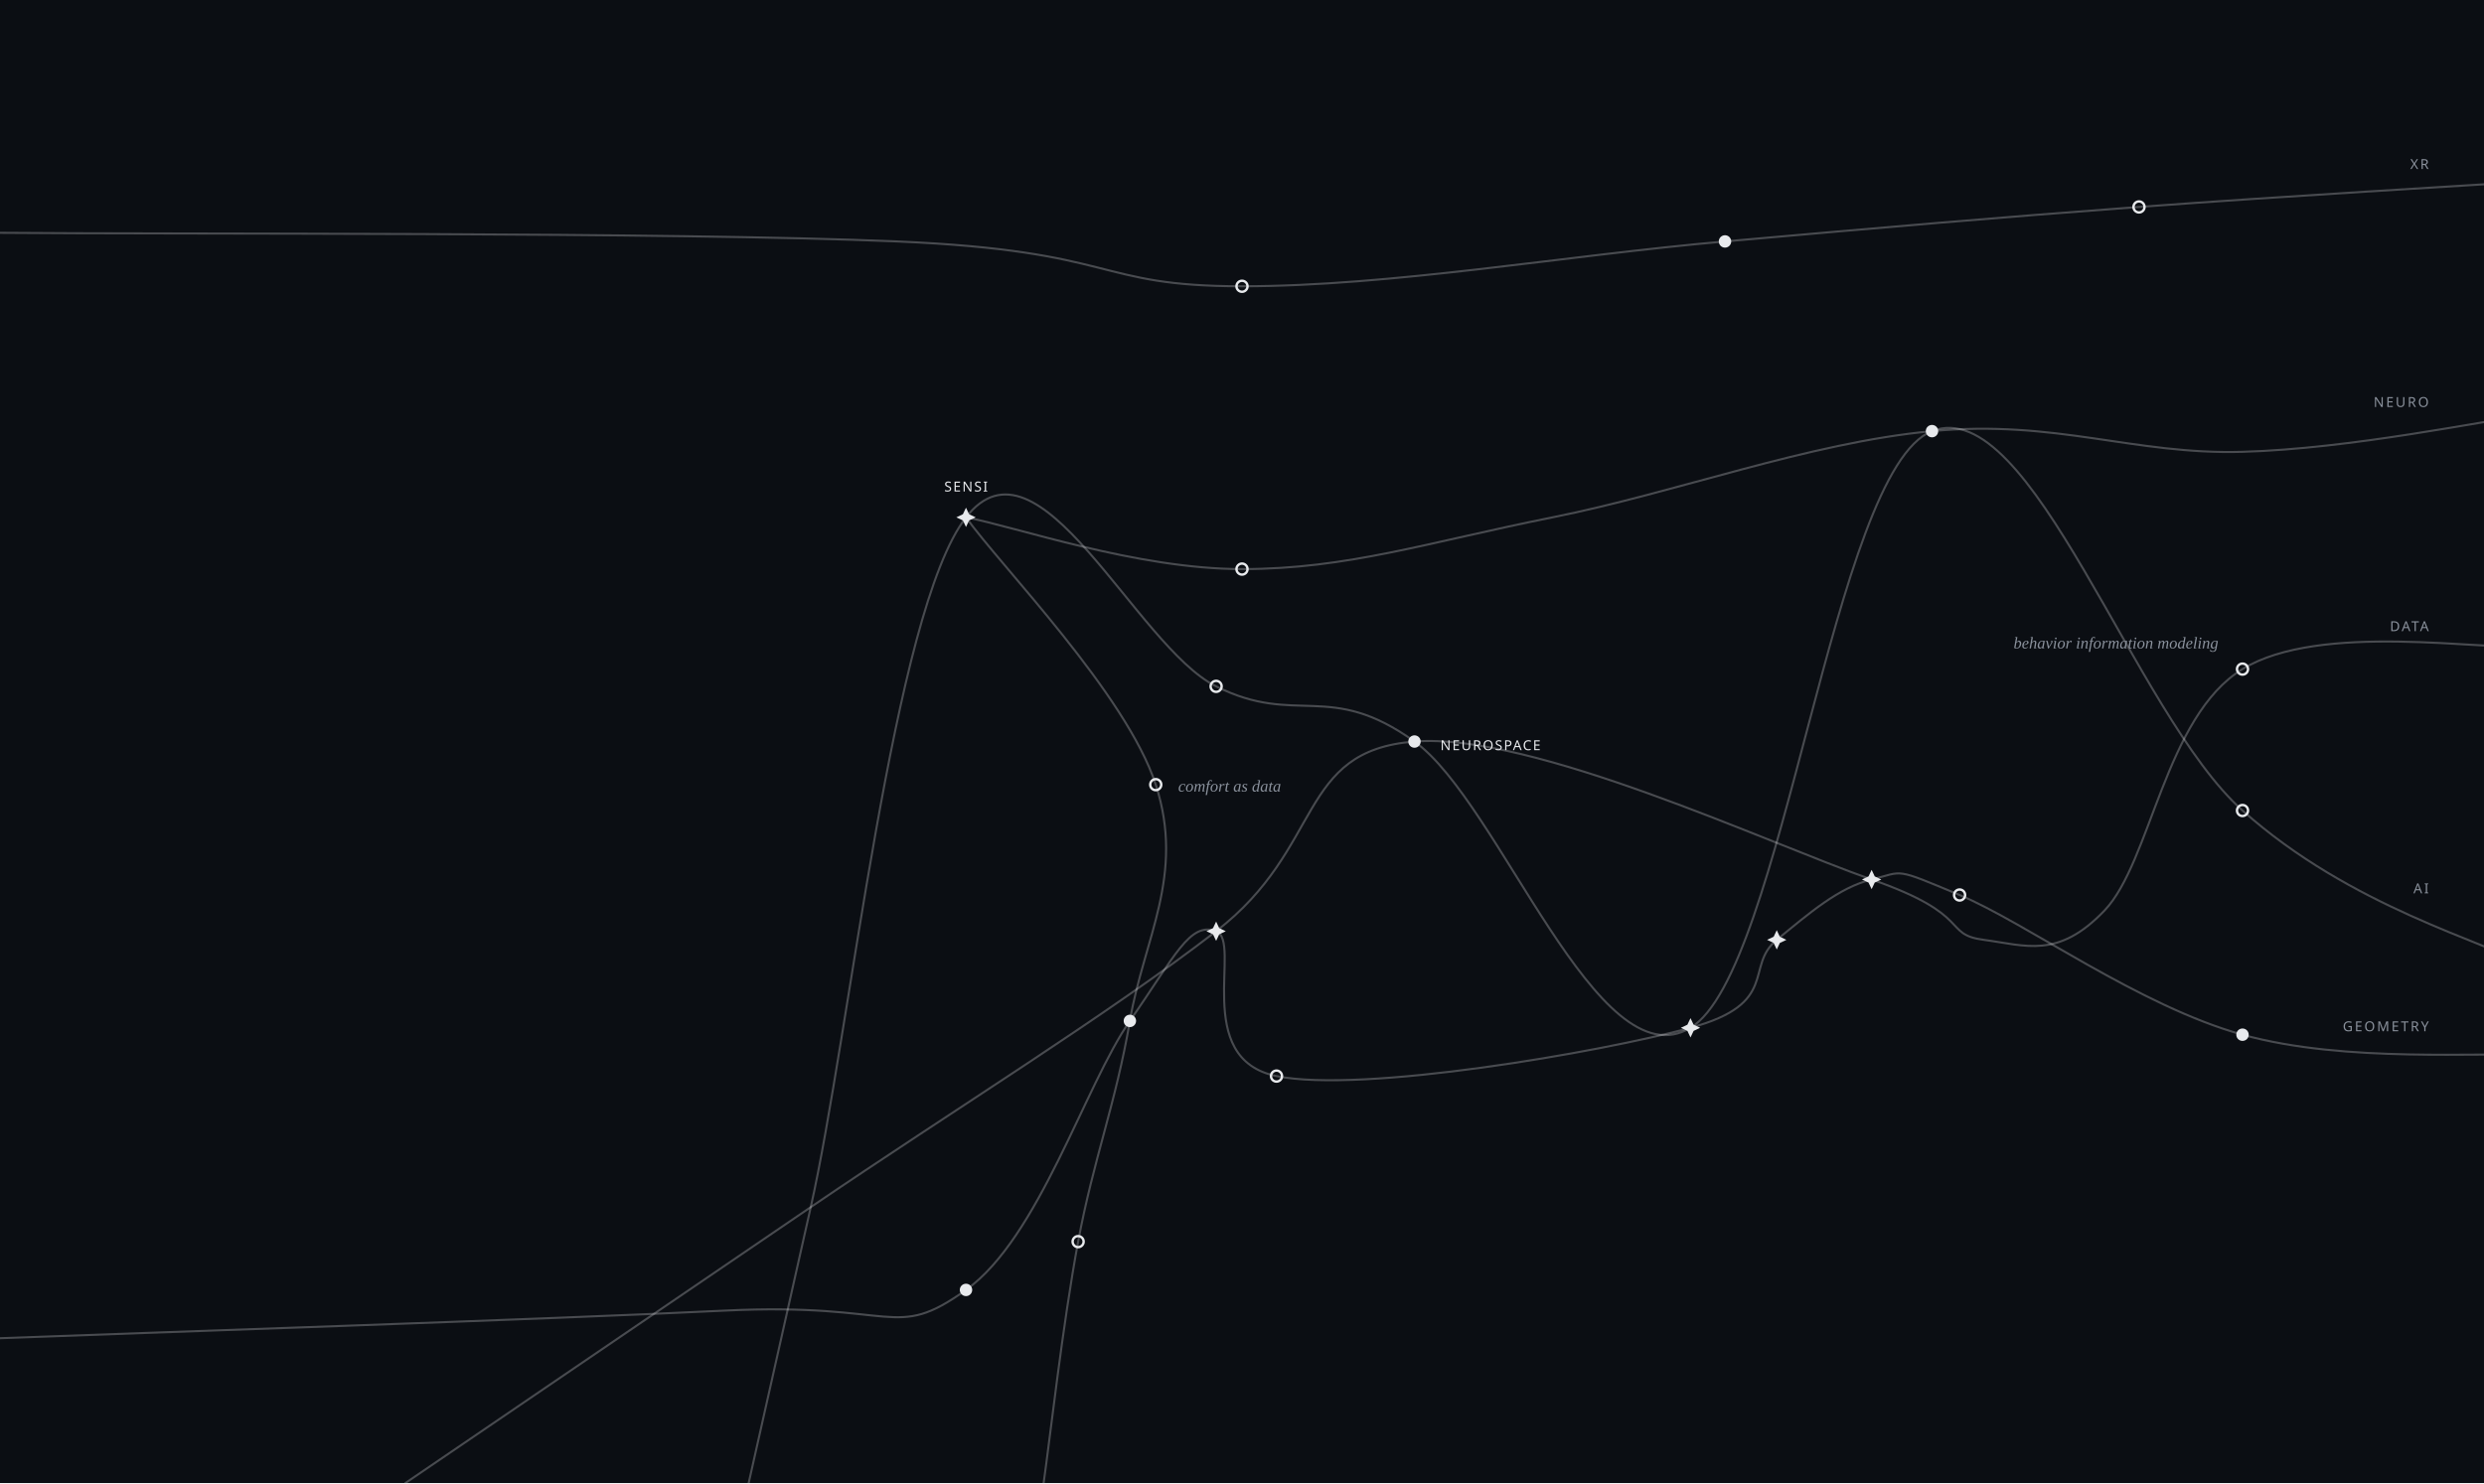
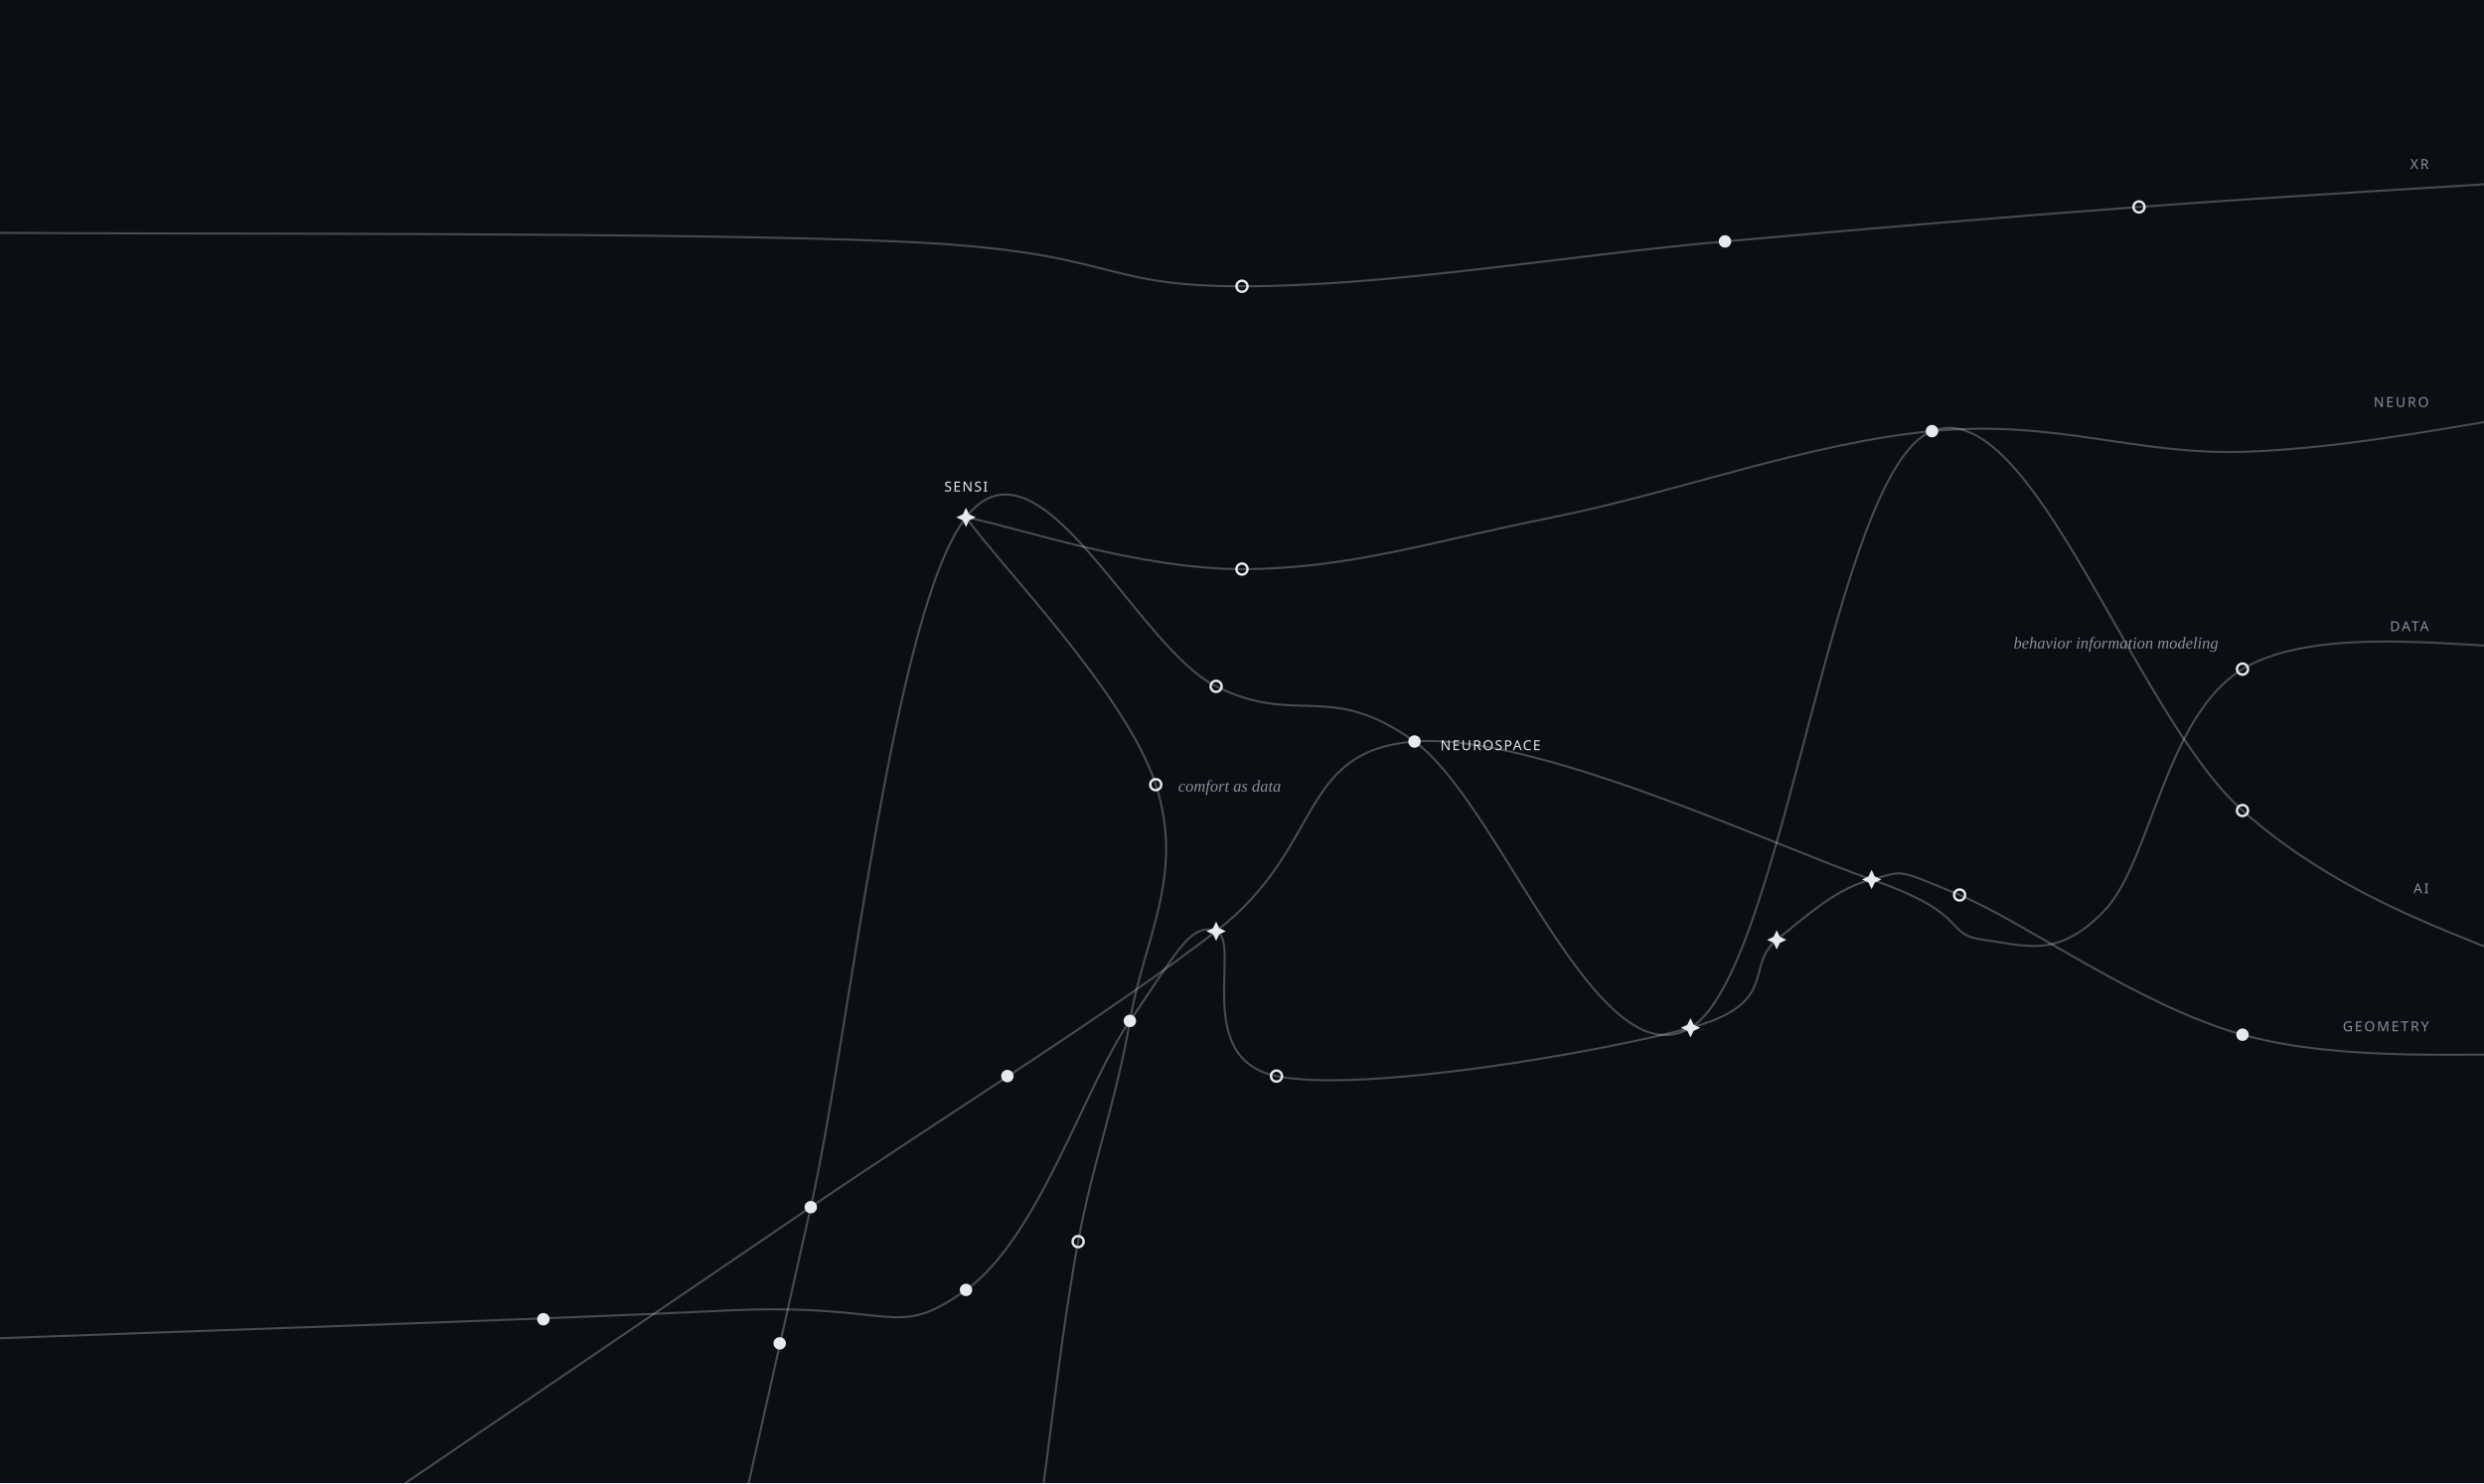
<svg xmlns="http://www.w3.org/2000/svg" width="1440" height="860" viewBox="0 0 1440 860" role="img" aria-label="A dark constellation of Emilie El Chidiac's projects and thoughts, connected by shared idea threads.">
  <rect width="1440" height="860" fill="#0B0E13" />
  <path d="M 560 300 C 588.8 305.4, 658.8 330.0, 720 330 C 781.2 330.0, 828.0 314.4, 900 300 C 972.0 285.6, 1048.0 256.8, 1120 250 C 1192.0 243.2, 1237.0 263.8, 1300 262 C 1363.0 260.2, 1439.4 244.0, 1470 240" fill="none" stroke="#E8EAED" stroke-width="1.2" stroke-linecap="round" opacity="0.28" />
  <path d="M 434 860 C 440.5 831.2, 447.3 800.8, 470 700 C 492.7 599.2, 517.7 354.4, 560 300 C 602.3 245.6, 658.2 374.6, 705 398 C 751.8 421.4, 770.5 394.4, 820 430 C 869.5 465.6, 926.0 628.4, 980 596 C 1034.0 563.6, 1062.4 272.7, 1120 250 C 1177.6 227.3, 1237.0 413.8, 1300 470 C 1363.0 526.2, 1439.4 545.4, 1470 562" fill="none" stroke="#E8EAED" stroke-width="1.2" stroke-linecap="round" opacity="0.28" />
  <path d="M 235 860 C 277.3 831.2, 385.4 757.6, 470 700 C 554.6 642.4, 642.0 588.6, 705 540 C 768.0 491.4, 751.6 435.4, 820 430 C 888.4 424.6, 1025.6 489.3, 1085 510 C 1144.4 530.7, 1125.7 541.8, 1150 545 C 1174.3 548.2, 1193.0 556.3, 1220 528 C 1247.0 499.7, 1255.0 415.5, 1300 388 C 1345.0 360.5, 1439.4 377.3, 1470 375" fill="none" stroke="#E8EAED" stroke-width="1.2" stroke-linecap="round" opacity="0.28" />
  <path d="M 0 776 C 75.6 773.1, 319.2 765.0, 420 760 C 520.8 755.0, 517.7 778.2, 560 748 C 602.3 717.8, 628.9 629.4, 655 592 C 681.1 554.6, 689.7 534.2, 705 540 C 720.3 545.8, 690.5 613.9, 740 624 C 789.5 634.1, 927.8 610.2, 980 596 C 1032.2 581.8, 1011.1 560.5, 1030 545 C 1048.9 529.5, 1065.9 514.7, 1085 510 C 1104.1 505.3, 1097.3 502.8, 1136 519 C 1174.7 535.2, 1239.9 583.3, 1300 600 C 1360.1 616.7, 1439.4 609.8, 1470 612" fill="none" stroke="#E8EAED" stroke-width="1.2" stroke-linecap="round" opacity="0.28" />
  <path d="M 560 300 C 579.8 327.9, 652.9 402.4, 670 455 C 687.1 507.6, 663.1 544.3, 655 592 C 646.9 639.7, 634.0 671.8, 625 720 C 616.0 768.2, 608.6 834.8, 605 860" fill="none" stroke="#E8EAED" stroke-width="1.2" stroke-linecap="round" opacity="0.28" />
  <path d="M 0 135 C 93.6 135.9, 390.4 134.4, 520 140 C 649.6 145.6, 633.6 166.0, 720 166 C 806.4 166.0, 906.4 148.3, 1000 140 C 1093.6 131.7, 1155.4 126.3, 1240 120 C 1324.6 113.7, 1428.6 107.7, 1470 105" fill="none" stroke="#E8EAED" stroke-width="1.2" stroke-linecap="round" opacity="0.28" />
  <text x="1408" y="236" text-anchor="end" font-family="Martian Mono" font-size="8" letter-spacing="1.1" fill="#8A919C">NEURO</text>
  <text x="1408" y="518" text-anchor="end" font-family="Martian Mono" font-size="8" letter-spacing="1.1" fill="#8A919C">AI</text>
  <text x="1408" y="366" text-anchor="end" font-family="Martian Mono" font-size="8" letter-spacing="1.1" fill="#8A919C">DATA</text>
  <text x="1408" y="598" text-anchor="end" font-family="Martian Mono" font-size="8" letter-spacing="1.1" fill="#8A919C">GEOMETRY</text>
  <text x="1408" y="98" text-anchor="end" font-family="Martian Mono" font-size="8" letter-spacing="1.1" fill="#8A919C">XR</text>
  <path d="M 560.0 294.4 L 561.8 298.2 L 565.6 300.0 L 561.8 301.8 L 560.0 305.6 L 558.2 301.8 L 554.4 300.0 L 558.2 298.2 Z" fill="#E8EAED" />
  <text x="560" y="285" text-anchor="middle" font-family="Martian Mono" font-size="8" letter-spacing="0.8" fill="#E8EAED">SENSI</text>
  <circle cx="820" cy="430" r="3.6" fill="#E8EAED" />
  <text x="835" y="435" text-anchor="start" font-family="Martian Mono" font-size="8" letter-spacing="0.8" fill="#E8EAED">NEUROSPACE</text>
  <path d="M 1085.0 504.4 L 1086.8 508.2 L 1090.6 510.0 L 1086.8 511.8 L 1085.0 515.6 L 1083.2 511.8 L 1079.4 510.0 L 1083.2 508.2 Z" fill="#E8EAED" />
  <path d="M 1030.0 539.4 L 1031.8 543.2 L 1035.6 545.0 L 1031.8 546.8 L 1030.0 550.6 L 1028.2 546.8 L 1024.4 545.0 L 1028.2 543.2 Z" fill="#E8EAED" />
  <path d="M 705.0 534.4 L 706.8 538.2 L 710.6 540.0 L 706.8 541.8 L 705.0 545.6 L 703.2 541.8 L 699.4 540.0 L 703.2 538.2 Z" fill="#E8EAED" />
  <circle cx="655" cy="592" r="3.6" fill="#E8EAED" />
  <circle cx="1120" cy="250" r="3.6" fill="#E8EAED" />
  <circle cx="560" cy="748" r="3.6" fill="#E8EAED" />
  <path d="M 980.0 590.4 L 981.8 594.2 L 985.6 596.0 L 981.8 597.8 L 980.0 601.6 L 978.2 597.8 L 974.4 596.0 L 978.2 594.2 Z" fill="#E8EAED" />
  <circle cx="1300" cy="600" r="3.6" fill="#E8EAED" />
  <circle cx="1000" cy="140" r="3.6" fill="#E8EAED" />
  <circle cx="1300" cy="388" r="3.2" fill="none" stroke="#E8EAED" stroke-width="1.4" />
  <text x="1286" y="376" text-anchor="end" font-family="Source Serif 4" font-style="italic" font-size="9.5" fill="#8A919C">behavior information modeling</text>
  <circle cx="720" cy="330" r="3.2" fill="none" stroke="#E8EAED" stroke-width="1.4" />
  <circle cx="740" cy="624" r="3.2" fill="none" stroke="#E8EAED" stroke-width="1.4" />
  <circle cx="705" cy="398" r="3.2" fill="none" stroke="#E8EAED" stroke-width="1.4" />
  <circle cx="720" cy="166" r="3.2" fill="none" stroke="#E8EAED" stroke-width="1.4" />
  <circle cx="670" cy="455" r="3.2" fill="none" stroke="#E8EAED" stroke-width="1.4" />
  <text x="683" y="459" text-anchor="start" font-family="Source Serif 4" font-style="italic" font-size="9.5" fill="#8A919C">comfort as data</text>
  <circle cx="1240" cy="120" r="3.2" fill="none" stroke="#E8EAED" stroke-width="1.4" />
  <circle cx="1300" cy="470" r="3.2" fill="none" stroke="#E8EAED" stroke-width="1.4" />
  <circle cx="1136" cy="519" r="3.2" fill="none" stroke="#E8EAED" stroke-width="1.4" />
  <circle cx="625" cy="720" r="3.2" fill="none" stroke="#E8EAED" stroke-width="1.4" />
+   <circle cx="470" cy="700" r="3.6" fill="#E8EAED" />
+   <circle cx="452" cy="779" r="3.6" fill="#E8EAED" />
+   <circle cx="584" cy="624" r="3.6" fill="#E8EAED" />
+   <circle cx="315" cy="765" r="3.6" fill="#E8EAED" />
</svg>
